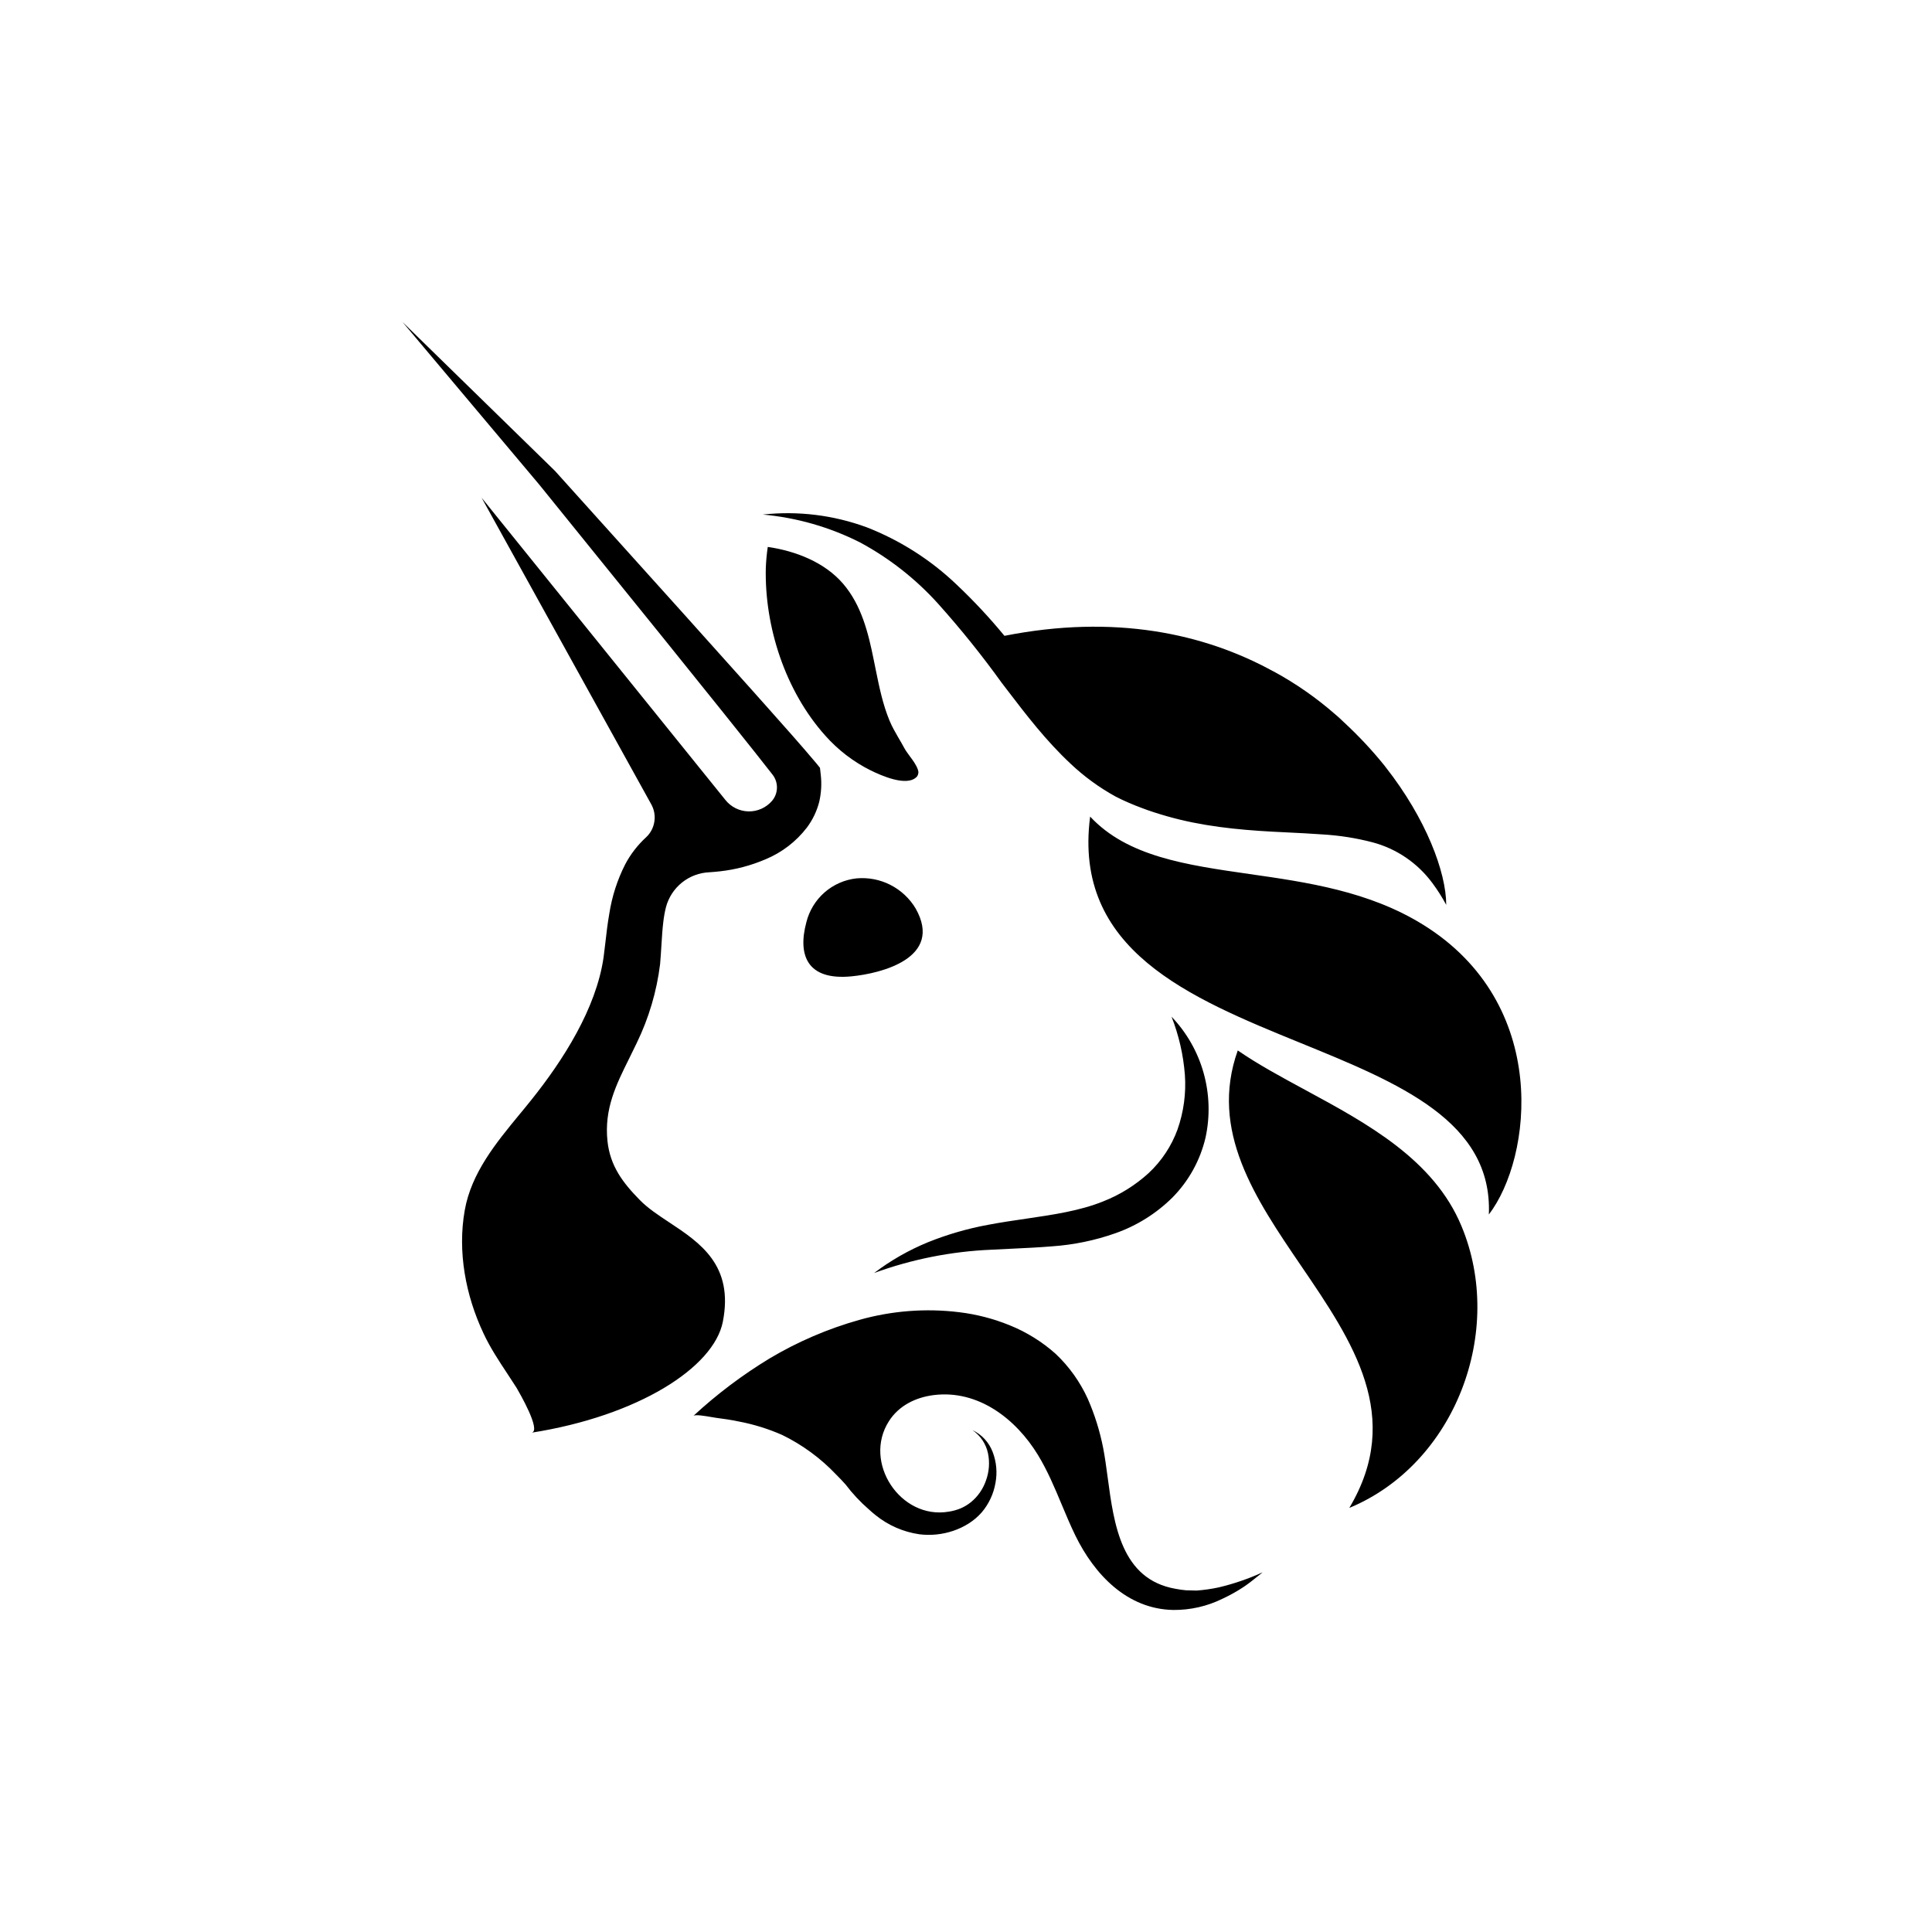
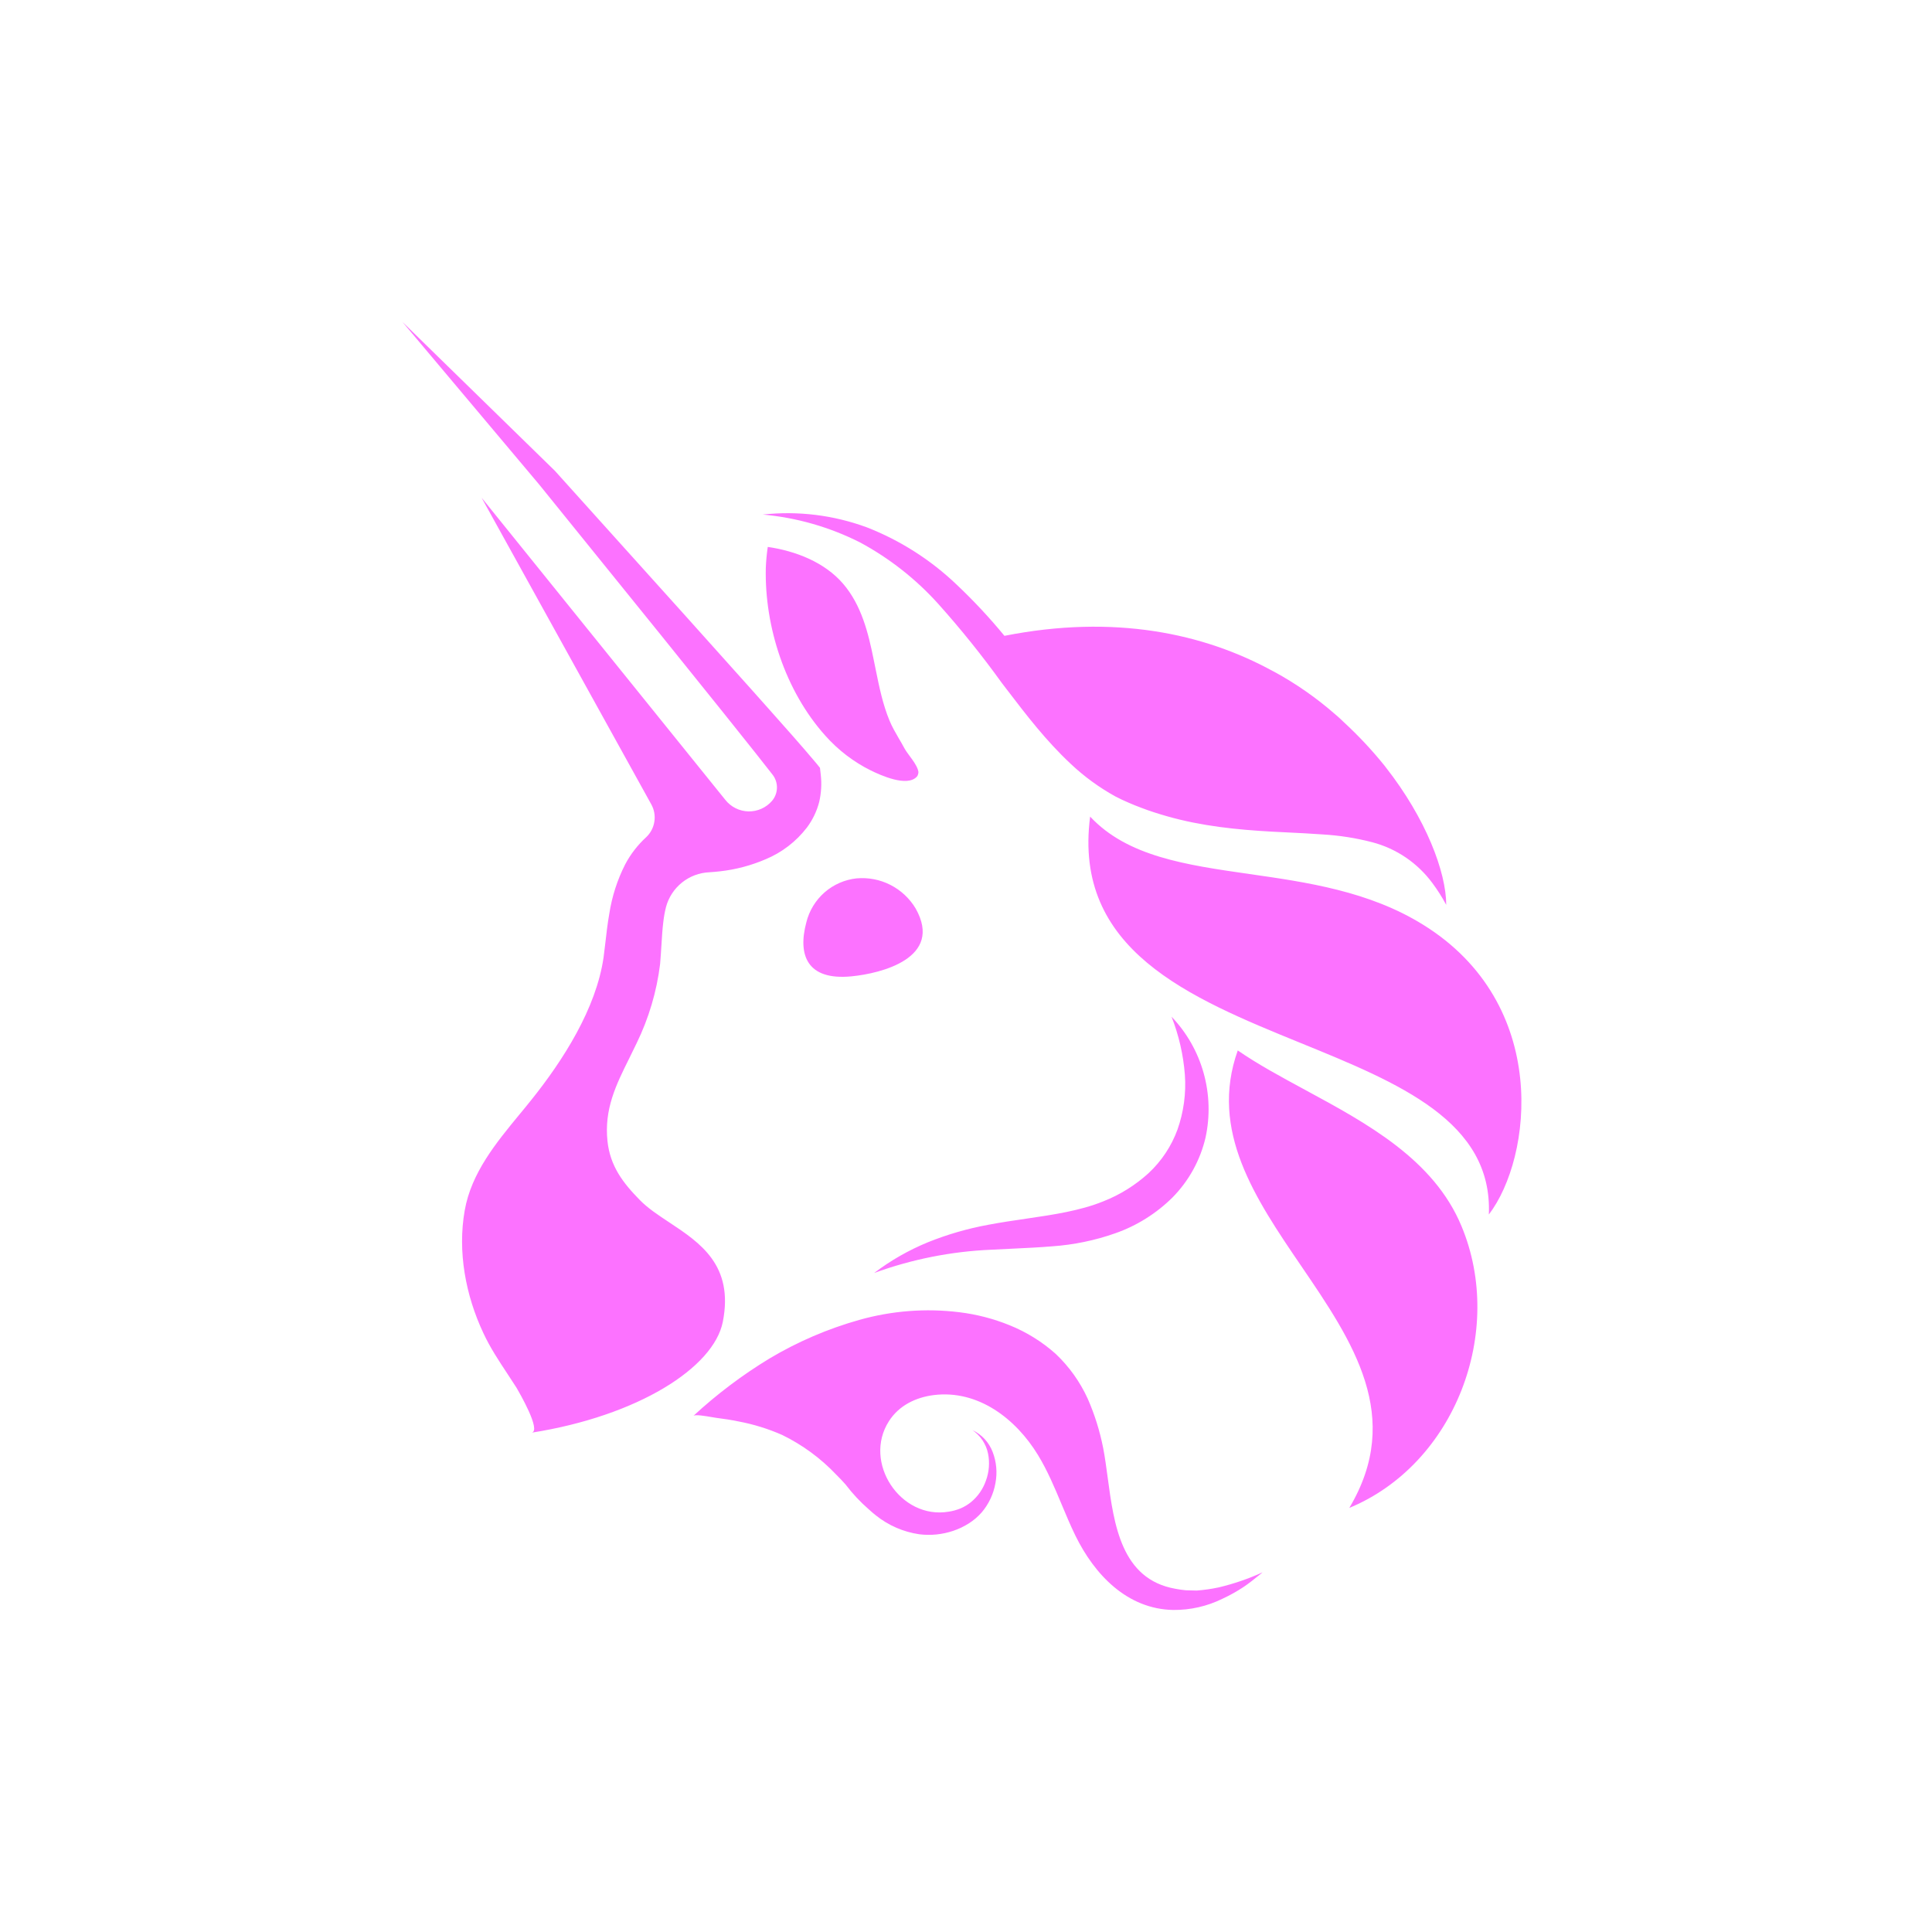
<svg xmlns="http://www.w3.org/2000/svg" width="48" height="48" data-testid="uniswap-logo" class="rgw6ez44l rgw6ez4cl" fill="#fc72ff">
-   <path fill-rule="evenodd" clip-rule="evenodd" d="M20.353 19.924C20.293 20.155 20.189 20.372 20.046 20.562C19.779 20.909 19.427 21.179 19.024 21.347C18.661 21.503 18.277 21.605 17.885 21.648C17.804 21.658 17.721 21.664 17.64 21.67L17.626 21.671C17.378 21.681 17.139 21.77 16.944 21.926C16.75 22.082 16.61 22.296 16.546 22.537C16.516 22.657 16.494 22.779 16.48 22.902C16.457 23.087 16.446 23.277 16.433 23.482C16.424 23.63 16.414 23.785 16.4 23.952C16.316 24.634 16.119 25.297 15.819 25.914C15.758 26.043 15.695 26.169 15.634 26.293C15.305 26.955 15.008 27.553 15.093 28.354C15.16 28.971 15.474 29.384 15.893 29.811C16.091 30.015 16.354 30.189 16.628 30.37C17.393 30.876 18.236 31.435 17.958 32.842C17.731 33.981 15.849 35.178 13.205 35.595C13.461 35.556 12.896 34.588 12.834 34.48L12.83 34.474C12.757 34.359 12.682 34.246 12.608 34.133L12.608 34.133L12.608 34.133C12.393 33.808 12.178 33.483 12.011 33.124C11.569 32.186 11.364 31.1 11.546 30.071C11.71 29.141 12.322 28.397 12.912 27.681L12.912 27.681C13.008 27.565 13.104 27.449 13.196 27.333C13.985 26.349 14.813 25.059 14.996 23.782C15.011 23.671 15.025 23.55 15.04 23.423L15.04 23.423L15.04 23.423C15.066 23.195 15.094 22.947 15.138 22.7C15.204 22.273 15.337 21.859 15.533 21.474C15.666 21.222 15.842 20.995 16.052 20.802C16.162 20.7 16.234 20.564 16.257 20.415C16.281 20.267 16.254 20.115 16.181 19.984L11.966 12.367L18.021 19.873C18.09 19.96 18.177 20.031 18.276 20.08C18.375 20.13 18.484 20.156 18.595 20.159C18.705 20.161 18.815 20.139 18.916 20.094C19.017 20.049 19.108 19.982 19.18 19.898C19.257 19.808 19.3 19.695 19.303 19.576C19.306 19.458 19.268 19.342 19.196 19.249C18.915 18.887 18.622 18.521 18.33 18.156L18.33 18.156C18.212 18.009 18.094 17.861 17.978 17.715L16.454 15.82L13.396 12.038L10 8L13.788 11.699L17.043 15.315L18.667 17.127C18.817 17.296 18.966 17.463 19.115 17.63C19.504 18.067 19.894 18.504 20.284 18.967L20.372 19.076L20.391 19.243C20.418 19.471 20.404 19.701 20.353 19.924ZM35.925 22.47L35.931 22.48C35.93 21.672 35.432 20.339 34.425 19.058L34.401 19.026C34.091 18.641 33.752 18.279 33.389 17.944C33.321 17.878 33.248 17.813 33.174 17.748C32.708 17.34 32.199 16.985 31.656 16.689L31.618 16.67C29.912 15.737 27.692 15.256 24.955 15.797C24.587 15.349 24.191 14.925 23.77 14.527C23.124 13.909 22.363 13.424 21.532 13.1C20.707 12.797 19.824 12.688 18.952 12.784C19.793 12.86 20.612 13.095 21.367 13.476C22.095 13.868 22.751 14.383 23.306 14.998C23.869 15.626 24.398 16.284 24.89 16.968L25.014 17.13C25.496 17.761 25.987 18.403 26.598 18.974C26.935 19.293 27.31 19.566 27.716 19.79C27.823 19.845 27.932 19.897 28.039 19.942C28.146 19.988 28.246 20.03 28.354 20.069C28.562 20.15 28.777 20.217 28.993 20.279C29.855 20.526 30.737 20.614 31.599 20.662C31.719 20.668 31.839 20.674 31.958 20.68L31.958 20.68C32.266 20.695 32.571 20.71 32.872 20.732C33.284 20.757 33.692 20.821 34.092 20.925C34.692 21.082 35.22 21.441 35.589 21.942C35.714 22.11 35.826 22.286 35.925 22.47ZM33.401 17.945C33.358 17.905 33.314 17.865 33.27 17.825L33.27 17.825C33.242 17.8 33.214 17.774 33.186 17.749C33.207 17.769 33.229 17.789 33.25 17.809C33.301 17.856 33.351 17.902 33.401 17.945ZM32.324 25.917C29.552 24.787 26.652 23.605 27.084 20.288C28.009 21.28 29.462 21.488 31.042 21.715C32.476 21.92 34.014 22.141 35.358 22.975C38.531 24.943 38.067 28.767 36.99 30.174C37.087 27.859 34.754 26.908 32.324 25.917ZM21.155 24.257C21.887 24.186 23.446 23.804 22.749 22.571C22.599 22.32 22.381 22.117 22.122 21.985C21.862 21.852 21.57 21.797 21.28 21.823C20.986 21.855 20.708 21.977 20.485 22.172C20.262 22.368 20.104 22.628 20.033 22.916C19.817 23.723 20.046 24.365 21.155 24.257ZM20.945 14.501C20.486 13.969 19.773 13.69 19.075 13.588C19.049 13.762 19.033 13.938 19.026 14.115C18.994 15.569 19.508 17.165 20.503 18.275C20.821 18.634 21.205 18.928 21.633 19.141C21.881 19.262 22.539 19.563 22.782 19.293C22.801 19.268 22.812 19.238 22.816 19.208C22.82 19.177 22.815 19.146 22.803 19.117C22.762 19.001 22.684 18.896 22.607 18.792C22.552 18.718 22.497 18.644 22.457 18.567C22.416 18.49 22.371 18.414 22.327 18.339L22.327 18.339C22.245 18.197 22.162 18.055 22.099 17.901C21.932 17.498 21.845 17.07 21.758 16.642L21.758 16.642L21.758 16.642L21.758 16.642L21.758 16.642L21.758 16.642L21.758 16.642C21.741 16.557 21.724 16.471 21.706 16.386C21.573 15.727 21.404 15.034 20.945 14.501ZM30.752 26.098C30.04 28.094 31.189 29.78 32.331 31.457C33.608 33.331 34.876 35.194 33.523 37.464C36.153 36.373 37.402 33.077 36.31 30.462C35.623 28.807 33.965 27.911 32.426 27.078L32.426 27.078L32.426 27.078C31.829 26.755 31.25 26.442 30.752 26.098ZM23.055 30.863C22.578 31.059 22.129 31.315 21.718 31.627C22.653 31.286 23.634 31.091 24.627 31.049C24.807 31.039 24.989 31.03 25.172 31.022L25.172 31.022L25.172 31.022C25.488 31.007 25.808 30.992 26.136 30.965C26.673 30.928 27.203 30.819 27.71 30.64C28.242 30.453 28.727 30.15 29.128 29.753C29.534 29.342 29.819 28.827 29.951 28.264C30.067 27.732 30.05 27.18 29.903 26.656C29.756 26.132 29.483 25.653 29.107 25.26C29.288 25.722 29.4 26.208 29.438 26.703C29.471 27.164 29.408 27.627 29.255 28.062C29.105 28.474 28.859 28.845 28.539 29.144C28.208 29.446 27.825 29.685 27.409 29.848C26.83 30.082 26.175 30.178 25.494 30.278C25.183 30.323 24.866 30.37 24.549 30.43C24.038 30.524 23.537 30.669 23.055 30.863ZM31.319 39.105L31.273 39.142L31.273 39.142C31.152 39.239 31.03 39.338 30.898 39.427C30.73 39.538 30.554 39.636 30.371 39.721C29.991 39.908 29.573 40.003 29.149 39.999C28.003 39.978 27.192 39.12 26.718 38.152C26.594 37.898 26.485 37.636 26.375 37.374L26.375 37.374C26.2 36.955 26.024 36.536 25.788 36.149C25.24 35.249 24.301 34.525 23.202 34.66C22.754 34.716 22.334 34.918 22.085 35.309C21.43 36.33 22.37 37.76 23.57 37.557C23.672 37.542 23.771 37.514 23.867 37.475C23.962 37.434 24.051 37.38 24.131 37.314C24.299 37.174 24.425 36.99 24.496 36.783C24.575 36.568 24.593 36.334 24.547 36.109C24.498 35.874 24.359 35.667 24.161 35.532C24.392 35.64 24.571 35.834 24.662 36.073C24.757 36.319 24.781 36.586 24.732 36.845C24.685 37.115 24.567 37.367 24.39 37.575C24.296 37.682 24.187 37.775 24.066 37.851C23.947 37.926 23.82 37.987 23.686 38.032C23.415 38.124 23.127 38.154 22.843 38.119C22.445 38.062 22.069 37.898 21.755 37.645C21.697 37.599 21.641 37.551 21.587 37.501C21.374 37.316 21.18 37.109 21.009 36.883C20.933 36.798 20.855 36.714 20.773 36.634C20.389 36.229 19.936 35.897 19.435 35.652C19.09 35.5 18.728 35.387 18.357 35.317C18.171 35.278 17.982 35.249 17.794 35.226C17.773 35.224 17.734 35.217 17.685 35.208L17.685 35.208L17.685 35.208L17.685 35.208L17.685 35.208L17.684 35.208C17.527 35.181 17.271 35.136 17.226 35.178C17.809 34.639 18.444 34.16 19.122 33.749C19.819 33.334 20.567 33.013 21.347 32.793C22.155 32.565 23.001 32.499 23.835 32.602C24.264 32.654 24.684 32.763 25.085 32.926C25.504 33.095 25.891 33.335 26.229 33.637C26.563 33.953 26.833 34.331 27.024 34.75C27.197 35.143 27.325 35.554 27.408 35.975C27.452 36.201 27.485 36.45 27.52 36.708L27.52 36.708L27.52 36.708L27.52 36.708C27.677 37.882 27.858 39.237 29.204 39.473C29.29 39.49 29.376 39.502 29.463 39.51L29.731 39.517C29.916 39.503 30.099 39.477 30.28 39.438C30.654 39.349 31.019 39.224 31.369 39.064L31.319 39.105ZM21.08 36.962C21.112 36.999 21.145 37.035 21.178 37.072C21.164 37.057 21.151 37.041 21.137 37.026L21.137 37.026L21.137 37.026L21.137 37.026C21.118 37.005 21.099 36.983 21.08 36.962Z" fill="currentColor" />
+   <path fill-rule="evenodd" clip-rule="evenodd" d="M20.353 19.924C20.293 20.155 20.189 20.372 20.046 20.562C19.779 20.909 19.427 21.179 19.024 21.347C18.661 21.503 18.277 21.605 17.885 21.648C17.804 21.658 17.721 21.664 17.64 21.67L17.626 21.671C17.378 21.681 17.139 21.77 16.944 21.926C16.75 22.082 16.61 22.296 16.546 22.537C16.516 22.657 16.494 22.779 16.48 22.902C16.457 23.087 16.446 23.277 16.433 23.482C16.424 23.63 16.414 23.785 16.4 23.952C16.316 24.634 16.119 25.297 15.819 25.914C15.758 26.043 15.695 26.169 15.634 26.293C15.305 26.955 15.008 27.553 15.093 28.354C15.16 28.971 15.474 29.384 15.893 29.811C16.091 30.015 16.354 30.189 16.628 30.37C17.393 30.876 18.236 31.435 17.958 32.842C17.731 33.981 15.849 35.178 13.205 35.595C13.461 35.556 12.896 34.588 12.834 34.48L12.83 34.474C12.757 34.359 12.682 34.246 12.608 34.133L12.608 34.133L12.608 34.133C12.393 33.808 12.178 33.483 12.011 33.124C11.569 32.186 11.364 31.1 11.546 30.071C11.71 29.141 12.322 28.397 12.912 27.681L12.912 27.681C13.008 27.565 13.104 27.449 13.196 27.333C13.985 26.349 14.813 25.059 14.996 23.782C15.011 23.671 15.025 23.55 15.04 23.423L15.04 23.423L15.04 23.423C15.066 23.195 15.094 22.947 15.138 22.7C15.204 22.273 15.337 21.859 15.533 21.474C15.666 21.222 15.842 20.995 16.052 20.802C16.162 20.7 16.234 20.564 16.257 20.415C16.281 20.267 16.254 20.115 16.181 19.984L11.966 12.367L18.021 19.873C18.09 19.96 18.177 20.031 18.276 20.08C18.375 20.13 18.484 20.156 18.595 20.159C18.705 20.161 18.815 20.139 18.916 20.094C19.017 20.049 19.108 19.982 19.18 19.898C19.257 19.808 19.3 19.695 19.303 19.576C19.306 19.458 19.268 19.342 19.196 19.249C18.915 18.887 18.622 18.521 18.33 18.156L18.33 18.156C18.212 18.009 18.094 17.861 17.978 17.715L16.454 15.82L13.396 12.038L10 8L13.788 11.699L17.043 15.315L18.667 17.127C18.817 17.296 18.966 17.463 19.115 17.63C19.504 18.067 19.894 18.504 20.284 18.967L20.372 19.076L20.391 19.243C20.418 19.471 20.404 19.701 20.353 19.924ZM35.925 22.47L35.931 22.48C35.93 21.672 35.432 20.339 34.425 19.058L34.401 19.026C34.091 18.641 33.752 18.279 33.389 17.944C33.321 17.878 33.248 17.813 33.174 17.748C32.708 17.34 32.199 16.985 31.656 16.689L31.618 16.67C29.912 15.737 27.692 15.256 24.955 15.797C24.587 15.349 24.191 14.925 23.77 14.527C23.124 13.909 22.363 13.424 21.532 13.1C20.707 12.797 19.824 12.688 18.952 12.784C19.793 12.86 20.612 13.095 21.367 13.476C22.095 13.868 22.751 14.383 23.306 14.998C23.869 15.626 24.398 16.284 24.89 16.968L25.014 17.13C25.496 17.761 25.987 18.403 26.598 18.974C26.935 19.293 27.31 19.566 27.716 19.79C27.823 19.845 27.932 19.897 28.039 19.942C28.146 19.988 28.246 20.03 28.354 20.069C28.562 20.15 28.777 20.217 28.993 20.279C29.855 20.526 30.737 20.614 31.599 20.662C31.719 20.668 31.839 20.674 31.958 20.68L31.958 20.68C32.266 20.695 32.571 20.71 32.872 20.732C33.284 20.757 33.692 20.821 34.092 20.925C34.692 21.082 35.22 21.441 35.589 21.942C35.714 22.11 35.826 22.286 35.925 22.47ZM33.401 17.945C33.358 17.905 33.314 17.865 33.27 17.825L33.27 17.825C33.242 17.8 33.214 17.774 33.186 17.749C33.207 17.769 33.229 17.789 33.25 17.809C33.301 17.856 33.351 17.902 33.401 17.945ZM32.324 25.917C29.552 24.787 26.652 23.605 27.084 20.288C28.009 21.28 29.462 21.488 31.042 21.715C32.476 21.92 34.014 22.141 35.358 22.975C38.531 24.943 38.067 28.767 36.99 30.174C37.087 27.859 34.754 26.908 32.324 25.917ZM21.155 24.257C21.887 24.186 23.446 23.804 22.749 22.571C22.599 22.32 22.381 22.117 22.122 21.985C21.862 21.852 21.57 21.797 21.28 21.823C20.986 21.855 20.708 21.977 20.485 22.172C20.262 22.368 20.104 22.628 20.033 22.916C19.817 23.723 20.046 24.365 21.155 24.257ZM20.945 14.501C20.486 13.969 19.773 13.69 19.075 13.588C19.049 13.762 19.033 13.938 19.026 14.115C18.994 15.569 19.508 17.165 20.503 18.275C20.821 18.634 21.205 18.928 21.633 19.141C21.881 19.262 22.539 19.563 22.782 19.293C22.801 19.268 22.812 19.238 22.816 19.208C22.82 19.177 22.815 19.146 22.803 19.117C22.762 19.001 22.684 18.896 22.607 18.792C22.552 18.718 22.497 18.644 22.457 18.567C22.416 18.49 22.371 18.414 22.327 18.339L22.327 18.339C22.245 18.197 22.162 18.055 22.099 17.901C21.932 17.498 21.845 17.07 21.758 16.642L21.758 16.642L21.758 16.642L21.758 16.642L21.758 16.642L21.758 16.642L21.758 16.642C21.741 16.557 21.724 16.471 21.706 16.386C21.573 15.727 21.404 15.034 20.945 14.501ZM30.752 26.098C30.04 28.094 31.189 29.78 32.331 31.457C33.608 33.331 34.876 35.194 33.523 37.464C36.153 36.373 37.402 33.077 36.31 30.462C35.623 28.807 33.965 27.911 32.426 27.078L32.426 27.078L32.426 27.078C31.829 26.755 31.25 26.442 30.752 26.098ZM23.055 30.863C22.578 31.059 22.129 31.315 21.718 31.627C22.653 31.286 23.634 31.091 24.627 31.049C24.807 31.039 24.989 31.03 25.172 31.022L25.172 31.022L25.172 31.022C25.488 31.007 25.808 30.992 26.136 30.965C26.673 30.928 27.203 30.819 27.71 30.64C28.242 30.453 28.727 30.15 29.128 29.753C29.534 29.342 29.819 28.827 29.951 28.264C30.067 27.732 30.05 27.18 29.903 26.656C29.756 26.132 29.483 25.653 29.107 25.26C29.288 25.722 29.4 26.208 29.438 26.703C29.471 27.164 29.408 27.627 29.255 28.062C29.105 28.474 28.859 28.845 28.539 29.144C28.208 29.446 27.825 29.685 27.409 29.848C26.83 30.082 26.175 30.178 25.494 30.278C25.183 30.323 24.866 30.37 24.549 30.43C24.038 30.524 23.537 30.669 23.055 30.863ZM31.319 39.105L31.273 39.142L31.273 39.142C31.152 39.239 31.03 39.338 30.898 39.427C30.73 39.538 30.554 39.636 30.371 39.721C29.991 39.908 29.573 40.003 29.149 39.999C28.003 39.978 27.192 39.12 26.718 38.152C26.594 37.898 26.485 37.636 26.375 37.374L26.375 37.374C26.2 36.955 26.024 36.536 25.788 36.149C25.24 35.249 24.301 34.525 23.202 34.66C22.754 34.716 22.334 34.918 22.085 35.309C21.43 36.33 22.37 37.76 23.57 37.557C23.672 37.542 23.771 37.514 23.867 37.475C23.962 37.434 24.051 37.38 24.131 37.314C24.299 37.174 24.425 36.99 24.496 36.783C24.575 36.568 24.593 36.334 24.547 36.109C24.498 35.874 24.359 35.667 24.161 35.532C24.392 35.64 24.571 35.834 24.662 36.073C24.757 36.319 24.781 36.586 24.732 36.845C24.685 37.115 24.567 37.367 24.39 37.575C24.296 37.682 24.187 37.775 24.066 37.851C23.947 37.926 23.82 37.987 23.686 38.032C23.415 38.124 23.127 38.154 22.843 38.119C22.445 38.062 22.069 37.898 21.755 37.645C21.697 37.599 21.641 37.551 21.587 37.501C21.374 37.316 21.18 37.109 21.009 36.883C20.933 36.798 20.855 36.714 20.773 36.634C20.389 36.229 19.936 35.897 19.435 35.652C19.09 35.5 18.728 35.387 18.357 35.317C18.171 35.278 17.982 35.249 17.794 35.226C17.773 35.224 17.734 35.217 17.685 35.208L17.685 35.208L17.685 35.208L17.685 35.208L17.685 35.208L17.684 35.208C17.527 35.181 17.271 35.136 17.226 35.178C17.809 34.639 18.444 34.16 19.122 33.749C19.819 33.334 20.567 33.013 21.347 32.793C22.155 32.565 23.001 32.499 23.835 32.602C24.264 32.654 24.684 32.763 25.085 32.926C25.504 33.095 25.891 33.335 26.229 33.637C26.563 33.953 26.833 34.331 27.024 34.75C27.197 35.143 27.325 35.554 27.408 35.975C27.452 36.201 27.485 36.45 27.52 36.708L27.52 36.708L27.52 36.708L27.52 36.708C27.677 37.882 27.858 39.237 29.204 39.473C29.29 39.49 29.376 39.502 29.463 39.51L29.731 39.517C29.916 39.503 30.099 39.477 30.28 39.438C30.654 39.349 31.019 39.224 31.369 39.064L31.319 39.105ZM21.08 36.962C21.112 36.999 21.145 37.035 21.178 37.072C21.164 37.057 21.151 37.041 21.137 37.026L21.137 37.026L21.137 37.026L21.137 37.026C21.118 37.005 21.099 36.983 21.08 36.962Z" fill="#fc72ff" />
</svg>
